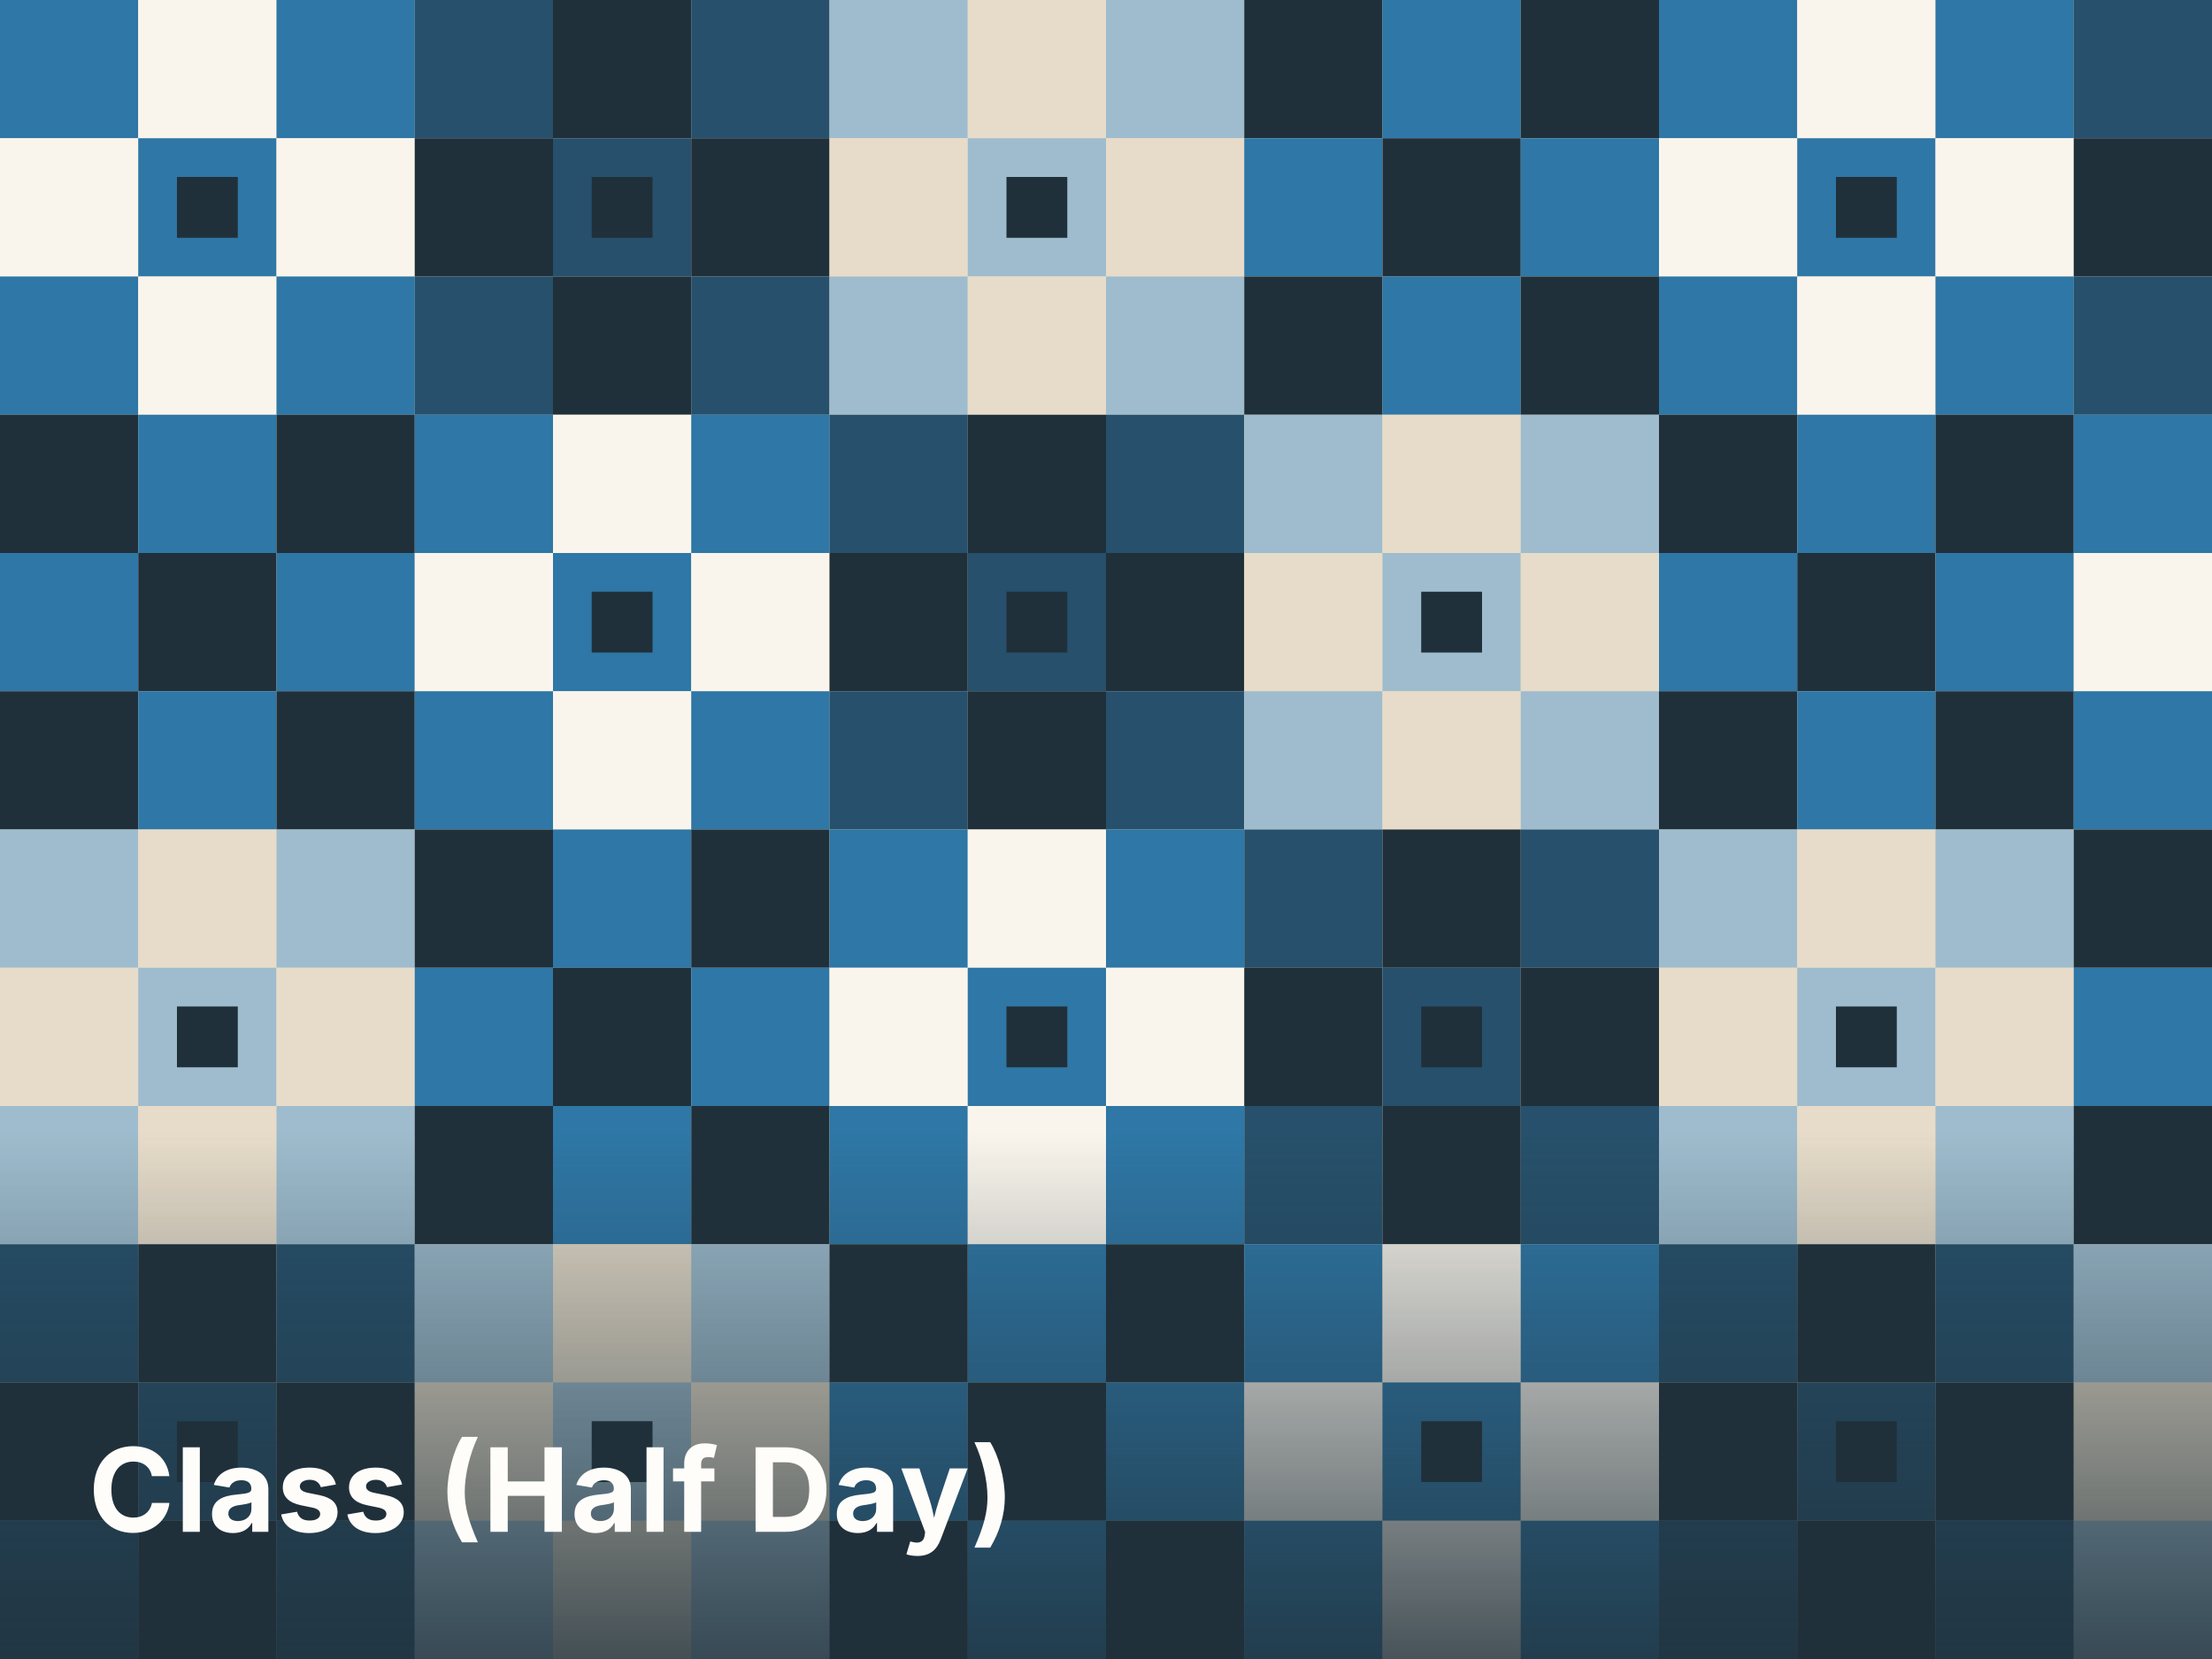
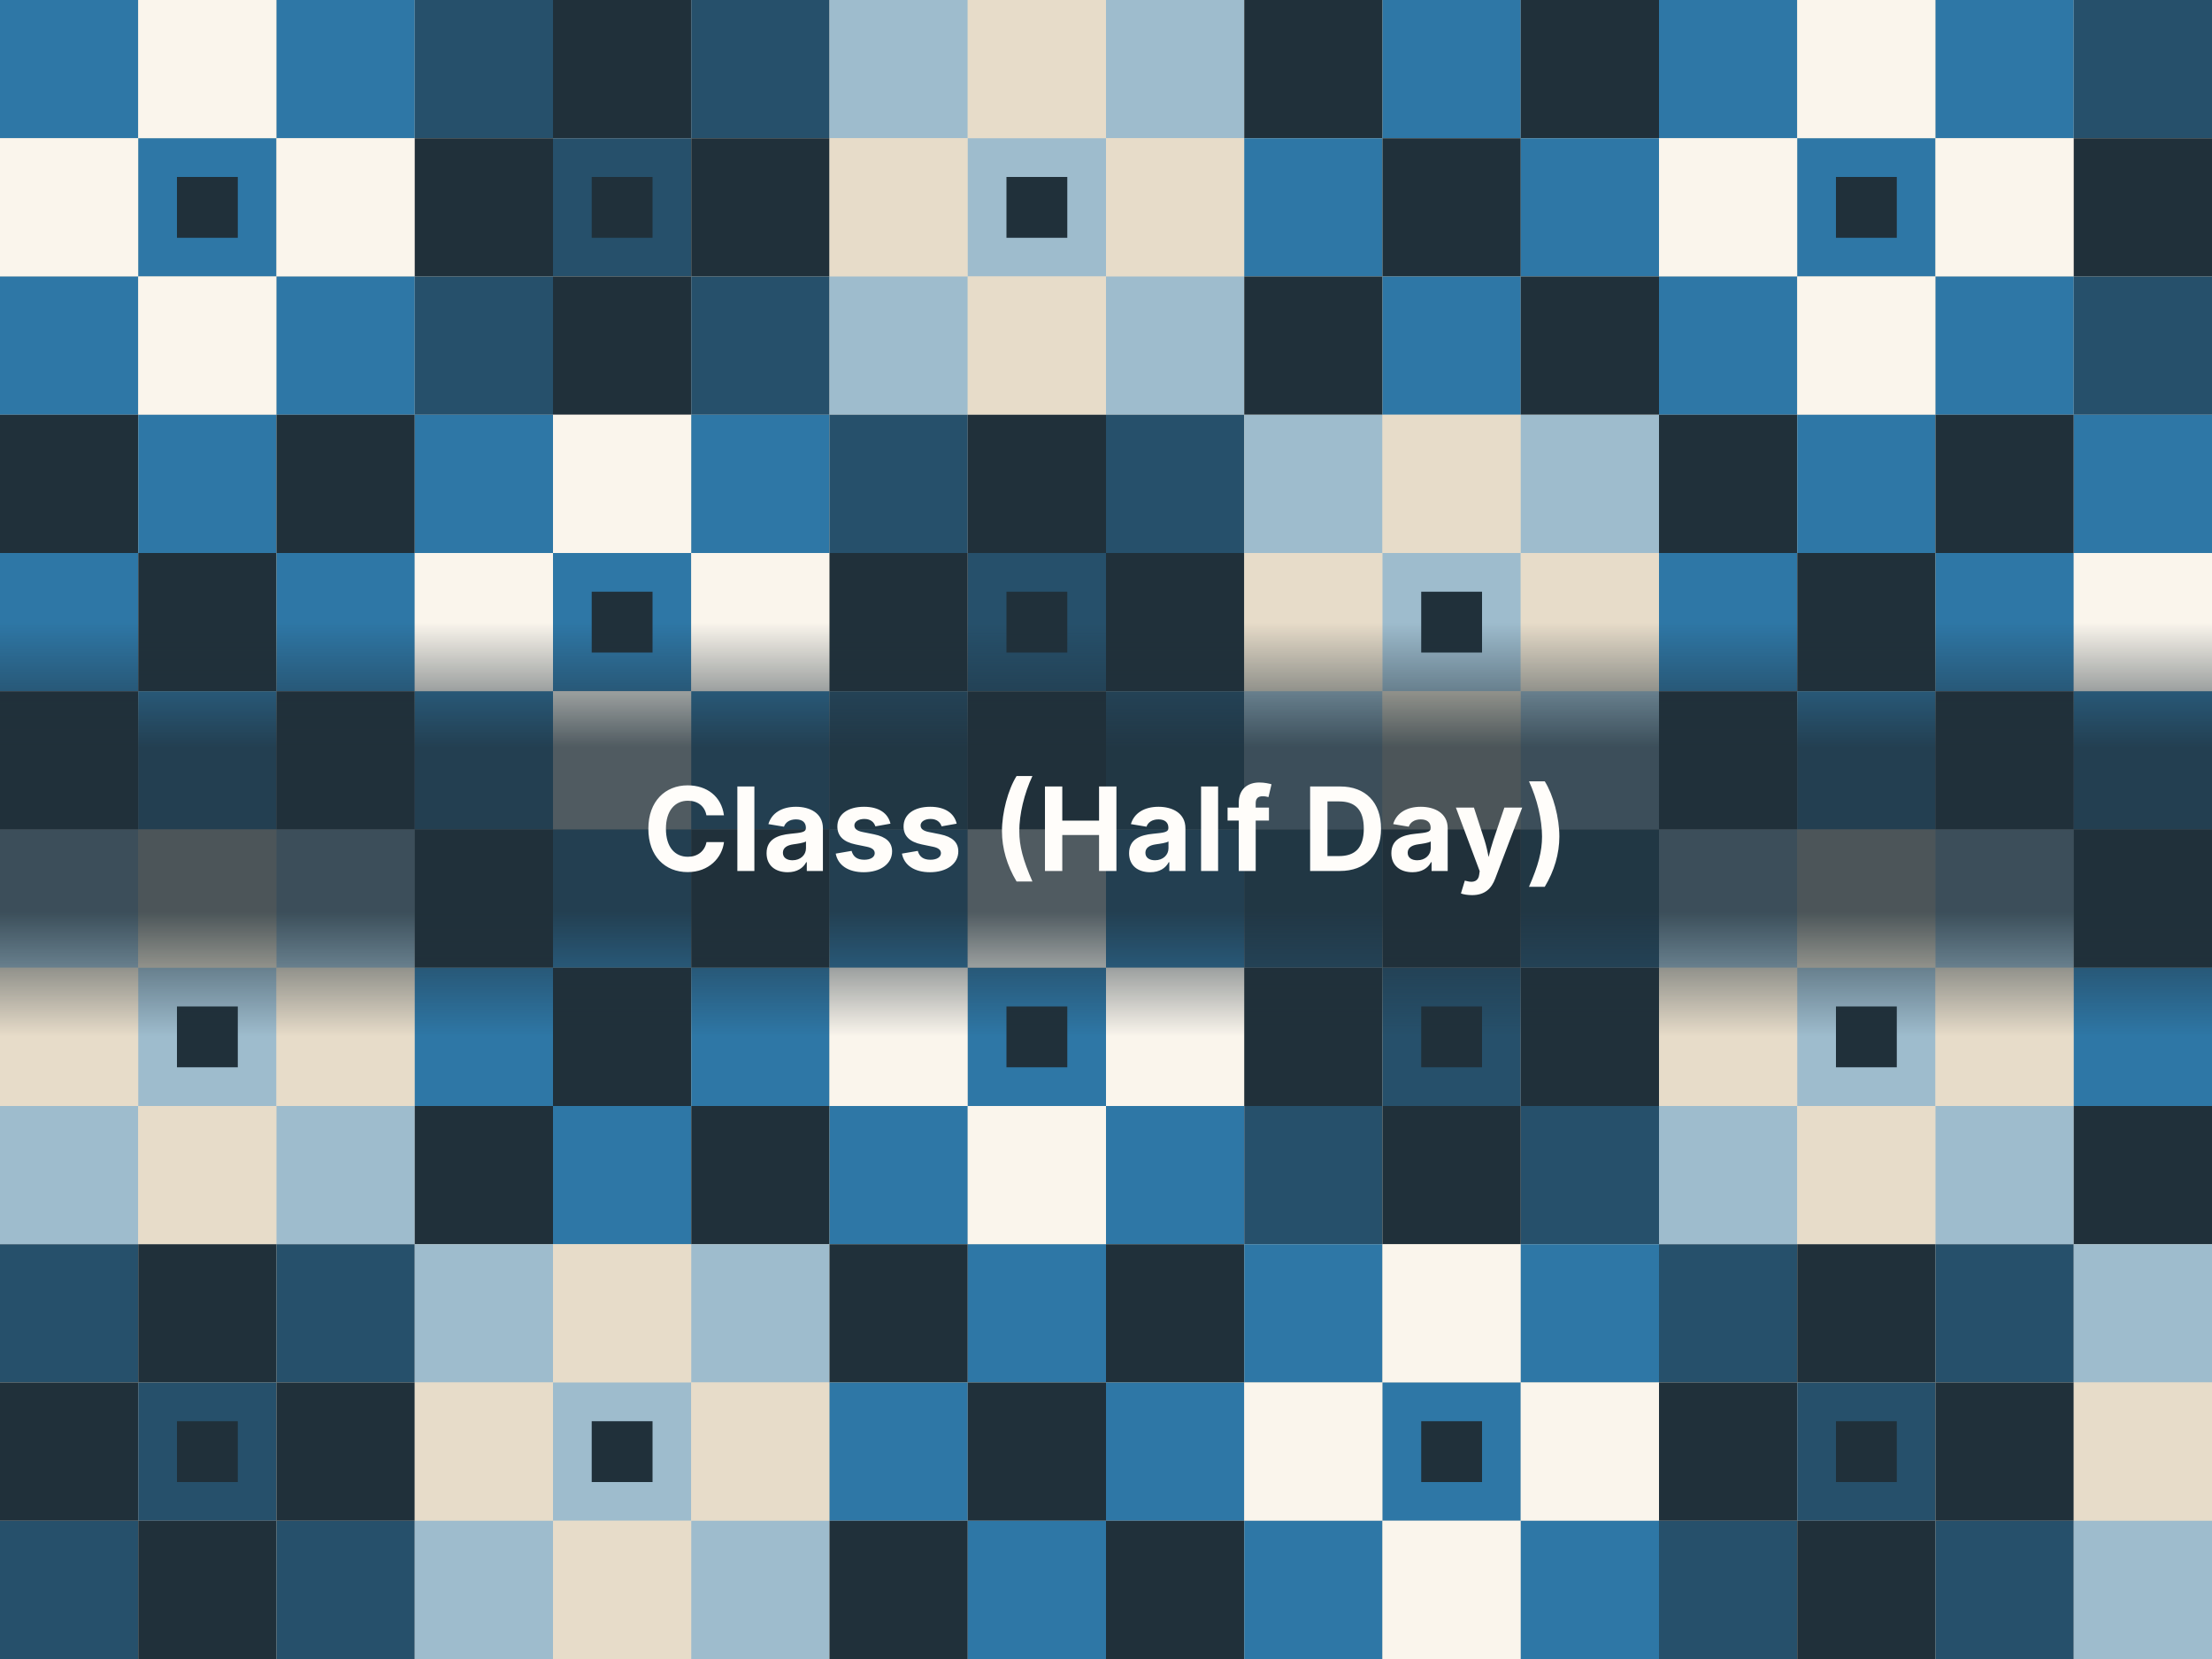
<svg xmlns="http://www.w3.org/2000/svg" viewBox="0 0 800 600" width="800" height="600">
  <rect width="800" height="600" fill="#E7DCC9" />
  <g>
    <rect x="0" y="0" width="50" height="50" fill="#2E77A6" />
    <rect x="50" y="0" width="50" height="50" fill="#FAF5EC" />
    <rect x="100" y="0" width="50" height="50" fill="#2E77A6" />
    <rect x="0" y="50" width="50" height="50" fill="#FAF5EC" />
    <rect x="50" y="50" width="50" height="50" fill="#2E77A6" />
    <rect x="100" y="50" width="50" height="50" fill="#FAF5EC" />
    <rect x="0" y="100" width="50" height="50" fill="#2E77A6" />
    <rect x="50" y="100" width="50" height="50" fill="#FAF5EC" />
    <rect x="100" y="100" width="50" height="50" fill="#2E77A6" />
    <rect x="64" y="64" width="22" height="22" fill="#20303A" />
  </g>
  <g>
    <rect x="150" y="0" width="50" height="50" fill="#26506b" />
    <rect x="200" y="0" width="50" height="50" fill="#20303A" />
    <rect x="250" y="0" width="50" height="50" fill="#26506b" />
    <rect x="150" y="50" width="50" height="50" fill="#20303A" />
    <rect x="200" y="50" width="50" height="50" fill="#26506b" />
    <rect x="250" y="50" width="50" height="50" fill="#20303A" />
    <rect x="150" y="100" width="50" height="50" fill="#26506b" />
    <rect x="200" y="100" width="50" height="50" fill="#20303A" />
    <rect x="250" y="100" width="50" height="50" fill="#26506b" />
    <rect x="214" y="64" width="22" height="22" fill="#20303A" />
  </g>
  <g>
    <rect x="300" y="0" width="50" height="50" fill="#9ebccd" />
    <rect x="350" y="0" width="50" height="50" fill="#E7DCC9" />
    <rect x="400" y="0" width="50" height="50" fill="#9ebccd" />
    <rect x="300" y="50" width="50" height="50" fill="#E7DCC9" />
    <rect x="350" y="50" width="50" height="50" fill="#9ebccd" />
    <rect x="400" y="50" width="50" height="50" fill="#E7DCC9" />
    <rect x="300" y="100" width="50" height="50" fill="#9ebccd" />
    <rect x="350" y="100" width="50" height="50" fill="#E7DCC9" />
    <rect x="400" y="100" width="50" height="50" fill="#9ebccd" />
    <rect x="364" y="64" width="22" height="22" fill="#20303A" />
  </g>
  <g>
    <rect x="450" y="0" width="50" height="50" fill="#20303A" />
    <rect x="500" y="0" width="50" height="50" fill="#2E77A6" />
    <rect x="550" y="0" width="50" height="50" fill="#20303A" />
    <rect x="450" y="50" width="50" height="50" fill="#2E77A6" />
    <rect x="500" y="50" width="50" height="50" fill="#20303A" />
    <rect x="550" y="50" width="50" height="50" fill="#2E77A6" />
    <rect x="450" y="100" width="50" height="50" fill="#20303A" />
    <rect x="500" y="100" width="50" height="50" fill="#2E77A6" />
    <rect x="550" y="100" width="50" height="50" fill="#20303A" />
    <rect x="514" y="64" width="22" height="22" fill="#20303A" />
  </g>
  <g>
    <rect x="600" y="0" width="50" height="50" fill="#2E77A6" />
    <rect x="650" y="0" width="50" height="50" fill="#FAF5EC" />
    <rect x="700" y="0" width="50" height="50" fill="#2E77A6" />
    <rect x="600" y="50" width="50" height="50" fill="#FAF5EC" />
    <rect x="650" y="50" width="50" height="50" fill="#2E77A6" />
    <rect x="700" y="50" width="50" height="50" fill="#FAF5EC" />
    <rect x="600" y="100" width="50" height="50" fill="#2E77A6" />
    <rect x="650" y="100" width="50" height="50" fill="#FAF5EC" />
    <rect x="700" y="100" width="50" height="50" fill="#2E77A6" />
    <rect x="664" y="64" width="22" height="22" fill="#20303A" />
  </g>
  <g>
    <rect x="750" y="0" width="50" height="50" fill="#26506b" />
    <rect x="800" y="0" width="50" height="50" fill="#20303A" />
    <rect x="850" y="0" width="50" height="50" fill="#26506b" />
    <rect x="750" y="50" width="50" height="50" fill="#20303A" />
    <rect x="800" y="50" width="50" height="50" fill="#26506b" />
    <rect x="850" y="50" width="50" height="50" fill="#20303A" />
    <rect x="750" y="100" width="50" height="50" fill="#26506b" />
    <rect x="800" y="100" width="50" height="50" fill="#20303A" />
    <rect x="850" y="100" width="50" height="50" fill="#26506b" />
    <rect x="814" y="64" width="22" height="22" fill="#20303A" />
  </g>
  <g>
    <rect x="900" y="0" width="50" height="50" fill="#9ebccd" />
    <rect x="950" y="0" width="50" height="50" fill="#E7DCC9" />
    <rect x="1000" y="0" width="50" height="50" fill="#9ebccd" />
    <rect x="900" y="50" width="50" height="50" fill="#E7DCC9" />
    <rect x="950" y="50" width="50" height="50" fill="#9ebccd" />
    <rect x="1000" y="50" width="50" height="50" fill="#E7DCC9" />
    <rect x="900" y="100" width="50" height="50" fill="#9ebccd" />
    <rect x="950" y="100" width="50" height="50" fill="#E7DCC9" />
    <rect x="1000" y="100" width="50" height="50" fill="#9ebccd" />
    <rect x="964" y="64" width="22" height="22" fill="#20303A" />
  </g>
  <g>
    <rect x="0" y="150" width="50" height="50" fill="#20303A" />
    <rect x="50" y="150" width="50" height="50" fill="#2E77A6" />
    <rect x="100" y="150" width="50" height="50" fill="#20303A" />
    <rect x="0" y="200" width="50" height="50" fill="#2E77A6" />
    <rect x="50" y="200" width="50" height="50" fill="#20303A" />
    <rect x="100" y="200" width="50" height="50" fill="#2E77A6" />
    <rect x="0" y="250" width="50" height="50" fill="#20303A" />
    <rect x="50" y="250" width="50" height="50" fill="#2E77A6" />
    <rect x="100" y="250" width="50" height="50" fill="#20303A" />
    <rect x="64" y="214" width="22" height="22" fill="#20303A" />
  </g>
  <g>
    <rect x="150" y="150" width="50" height="50" fill="#2E77A6" />
    <rect x="200" y="150" width="50" height="50" fill="#FAF5EC" />
    <rect x="250" y="150" width="50" height="50" fill="#2E77A6" />
    <rect x="150" y="200" width="50" height="50" fill="#FAF5EC" />
    <rect x="200" y="200" width="50" height="50" fill="#2E77A6" />
    <rect x="250" y="200" width="50" height="50" fill="#FAF5EC" />
    <rect x="150" y="250" width="50" height="50" fill="#2E77A6" />
    <rect x="200" y="250" width="50" height="50" fill="#FAF5EC" />
    <rect x="250" y="250" width="50" height="50" fill="#2E77A6" />
    <rect x="214" y="214" width="22" height="22" fill="#20303A" />
  </g>
  <g>
    <rect x="300" y="150" width="50" height="50" fill="#26506b" />
    <rect x="350" y="150" width="50" height="50" fill="#20303A" />
    <rect x="400" y="150" width="50" height="50" fill="#26506b" />
    <rect x="300" y="200" width="50" height="50" fill="#20303A" />
    <rect x="350" y="200" width="50" height="50" fill="#26506b" />
    <rect x="400" y="200" width="50" height="50" fill="#20303A" />
    <rect x="300" y="250" width="50" height="50" fill="#26506b" />
    <rect x="350" y="250" width="50" height="50" fill="#20303A" />
    <rect x="400" y="250" width="50" height="50" fill="#26506b" />
    <rect x="364" y="214" width="22" height="22" fill="#20303A" />
  </g>
  <g>
    <rect x="450" y="150" width="50" height="50" fill="#9ebccd" />
    <rect x="500" y="150" width="50" height="50" fill="#E7DCC9" />
    <rect x="550" y="150" width="50" height="50" fill="#9ebccd" />
    <rect x="450" y="200" width="50" height="50" fill="#E7DCC9" />
    <rect x="500" y="200" width="50" height="50" fill="#9ebccd" />
    <rect x="550" y="200" width="50" height="50" fill="#E7DCC9" />
    <rect x="450" y="250" width="50" height="50" fill="#9ebccd" />
    <rect x="500" y="250" width="50" height="50" fill="#E7DCC9" />
    <rect x="550" y="250" width="50" height="50" fill="#9ebccd" />
    <rect x="514" y="214" width="22" height="22" fill="#20303A" />
  </g>
  <g>
    <rect x="600" y="150" width="50" height="50" fill="#20303A" />
    <rect x="650" y="150" width="50" height="50" fill="#2E77A6" />
    <rect x="700" y="150" width="50" height="50" fill="#20303A" />
    <rect x="600" y="200" width="50" height="50" fill="#2E77A6" />
    <rect x="650" y="200" width="50" height="50" fill="#20303A" />
    <rect x="700" y="200" width="50" height="50" fill="#2E77A6" />
    <rect x="600" y="250" width="50" height="50" fill="#20303A" />
    <rect x="650" y="250" width="50" height="50" fill="#2E77A6" />
    <rect x="700" y="250" width="50" height="50" fill="#20303A" />
    <rect x="664" y="214" width="22" height="22" fill="#20303A" />
  </g>
  <g>
    <rect x="750" y="150" width="50" height="50" fill="#2E77A6" />
    <rect x="800" y="150" width="50" height="50" fill="#FAF5EC" />
    <rect x="850" y="150" width="50" height="50" fill="#2E77A6" />
    <rect x="750" y="200" width="50" height="50" fill="#FAF5EC" />
    <rect x="800" y="200" width="50" height="50" fill="#2E77A6" />
    <rect x="850" y="200" width="50" height="50" fill="#FAF5EC" />
    <rect x="750" y="250" width="50" height="50" fill="#2E77A6" />
    <rect x="800" y="250" width="50" height="50" fill="#FAF5EC" />
    <rect x="850" y="250" width="50" height="50" fill="#2E77A6" />
    <rect x="814" y="214" width="22" height="22" fill="#20303A" />
  </g>
  <g>
    <rect x="900" y="150" width="50" height="50" fill="#26506b" />
    <rect x="950" y="150" width="50" height="50" fill="#20303A" />
    <rect x="1000" y="150" width="50" height="50" fill="#26506b" />
    <rect x="900" y="200" width="50" height="50" fill="#20303A" />
    <rect x="950" y="200" width="50" height="50" fill="#26506b" />
    <rect x="1000" y="200" width="50" height="50" fill="#20303A" />
    <rect x="900" y="250" width="50" height="50" fill="#26506b" />
    <rect x="950" y="250" width="50" height="50" fill="#20303A" />
    <rect x="1000" y="250" width="50" height="50" fill="#26506b" />
    <rect x="964" y="214" width="22" height="22" fill="#20303A" />
  </g>
  <g>
    <rect x="0" y="300" width="50" height="50" fill="#9ebccd" />
    <rect x="50" y="300" width="50" height="50" fill="#E7DCC9" />
    <rect x="100" y="300" width="50" height="50" fill="#9ebccd" />
    <rect x="0" y="350" width="50" height="50" fill="#E7DCC9" />
    <rect x="50" y="350" width="50" height="50" fill="#9ebccd" />
    <rect x="100" y="350" width="50" height="50" fill="#E7DCC9" />
    <rect x="0" y="400" width="50" height="50" fill="#9ebccd" />
    <rect x="50" y="400" width="50" height="50" fill="#E7DCC9" />
    <rect x="100" y="400" width="50" height="50" fill="#9ebccd" />
    <rect x="64" y="364" width="22" height="22" fill="#20303A" />
  </g>
  <g>
    <rect x="150" y="300" width="50" height="50" fill="#20303A" />
    <rect x="200" y="300" width="50" height="50" fill="#2E77A6" />
    <rect x="250" y="300" width="50" height="50" fill="#20303A" />
    <rect x="150" y="350" width="50" height="50" fill="#2E77A6" />
    <rect x="200" y="350" width="50" height="50" fill="#20303A" />
    <rect x="250" y="350" width="50" height="50" fill="#2E77A6" />
    <rect x="150" y="400" width="50" height="50" fill="#20303A" />
    <rect x="200" y="400" width="50" height="50" fill="#2E77A6" />
    <rect x="250" y="400" width="50" height="50" fill="#20303A" />
    <rect x="214" y="364" width="22" height="22" fill="#20303A" />
  </g>
  <g>
    <rect x="300" y="300" width="50" height="50" fill="#2E77A6" />
    <rect x="350" y="300" width="50" height="50" fill="#FAF5EC" />
    <rect x="400" y="300" width="50" height="50" fill="#2E77A6" />
    <rect x="300" y="350" width="50" height="50" fill="#FAF5EC" />
    <rect x="350" y="350" width="50" height="50" fill="#2E77A6" />
    <rect x="400" y="350" width="50" height="50" fill="#FAF5EC" />
    <rect x="300" y="400" width="50" height="50" fill="#2E77A6" />
    <rect x="350" y="400" width="50" height="50" fill="#FAF5EC" />
    <rect x="400" y="400" width="50" height="50" fill="#2E77A6" />
    <rect x="364" y="364" width="22" height="22" fill="#20303A" />
  </g>
  <g>
    <rect x="450" y="300" width="50" height="50" fill="#26506b" />
    <rect x="500" y="300" width="50" height="50" fill="#20303A" />
    <rect x="550" y="300" width="50" height="50" fill="#26506b" />
    <rect x="450" y="350" width="50" height="50" fill="#20303A" />
    <rect x="500" y="350" width="50" height="50" fill="#26506b" />
    <rect x="550" y="350" width="50" height="50" fill="#20303A" />
    <rect x="450" y="400" width="50" height="50" fill="#26506b" />
    <rect x="500" y="400" width="50" height="50" fill="#20303A" />
    <rect x="550" y="400" width="50" height="50" fill="#26506b" />
    <rect x="514" y="364" width="22" height="22" fill="#20303A" />
  </g>
  <g>
    <rect x="600" y="300" width="50" height="50" fill="#9ebccd" />
    <rect x="650" y="300" width="50" height="50" fill="#E7DCC9" />
    <rect x="700" y="300" width="50" height="50" fill="#9ebccd" />
    <rect x="600" y="350" width="50" height="50" fill="#E7DCC9" />
    <rect x="650" y="350" width="50" height="50" fill="#9ebccd" />
    <rect x="700" y="350" width="50" height="50" fill="#E7DCC9" />
    <rect x="600" y="400" width="50" height="50" fill="#9ebccd" />
    <rect x="650" y="400" width="50" height="50" fill="#E7DCC9" />
    <rect x="700" y="400" width="50" height="50" fill="#9ebccd" />
    <rect x="664" y="364" width="22" height="22" fill="#20303A" />
  </g>
  <g>
    <rect x="750" y="300" width="50" height="50" fill="#20303A" />
    <rect x="800" y="300" width="50" height="50" fill="#2E77A6" />
    <rect x="850" y="300" width="50" height="50" fill="#20303A" />
    <rect x="750" y="350" width="50" height="50" fill="#2E77A6" />
    <rect x="800" y="350" width="50" height="50" fill="#20303A" />
    <rect x="850" y="350" width="50" height="50" fill="#2E77A6" />
    <rect x="750" y="400" width="50" height="50" fill="#20303A" />
    <rect x="800" y="400" width="50" height="50" fill="#2E77A6" />
    <rect x="850" y="400" width="50" height="50" fill="#20303A" />
    <rect x="814" y="364" width="22" height="22" fill="#20303A" />
  </g>
  <g>
    <rect x="900" y="300" width="50" height="50" fill="#2E77A6" />
    <rect x="950" y="300" width="50" height="50" fill="#FAF5EC" />
    <rect x="1000" y="300" width="50" height="50" fill="#2E77A6" />
    <rect x="900" y="350" width="50" height="50" fill="#FAF5EC" />
    <rect x="950" y="350" width="50" height="50" fill="#2E77A6" />
    <rect x="1000" y="350" width="50" height="50" fill="#FAF5EC" />
    <rect x="900" y="400" width="50" height="50" fill="#2E77A6" />
    <rect x="950" y="400" width="50" height="50" fill="#FAF5EC" />
    <rect x="1000" y="400" width="50" height="50" fill="#2E77A6" />
    <rect x="964" y="364" width="22" height="22" fill="#20303A" />
  </g>
  <g>
    <rect x="0" y="450" width="50" height="50" fill="#26506b" />
    <rect x="50" y="450" width="50" height="50" fill="#20303A" />
    <rect x="100" y="450" width="50" height="50" fill="#26506b" />
    <rect x="0" y="500" width="50" height="50" fill="#20303A" />
    <rect x="50" y="500" width="50" height="50" fill="#26506b" />
    <rect x="100" y="500" width="50" height="50" fill="#20303A" />
    <rect x="0" y="550" width="50" height="50" fill="#26506b" />
    <rect x="50" y="550" width="50" height="50" fill="#20303A" />
    <rect x="100" y="550" width="50" height="50" fill="#26506b" />
    <rect x="64" y="514" width="22" height="22" fill="#20303A" />
  </g>
  <g>
    <rect x="150" y="450" width="50" height="50" fill="#9ebccd" />
    <rect x="200" y="450" width="50" height="50" fill="#E7DCC9" />
    <rect x="250" y="450" width="50" height="50" fill="#9ebccd" />
    <rect x="150" y="500" width="50" height="50" fill="#E7DCC9" />
    <rect x="200" y="500" width="50" height="50" fill="#9ebccd" />
    <rect x="250" y="500" width="50" height="50" fill="#E7DCC9" />
    <rect x="150" y="550" width="50" height="50" fill="#9ebccd" />
    <rect x="200" y="550" width="50" height="50" fill="#E7DCC9" />
    <rect x="250" y="550" width="50" height="50" fill="#9ebccd" />
    <rect x="214" y="514" width="22" height="22" fill="#20303A" />
  </g>
  <g>
    <rect x="300" y="450" width="50" height="50" fill="#20303A" />
    <rect x="350" y="450" width="50" height="50" fill="#2E77A6" />
    <rect x="400" y="450" width="50" height="50" fill="#20303A" />
    <rect x="300" y="500" width="50" height="50" fill="#2E77A6" />
    <rect x="350" y="500" width="50" height="50" fill="#20303A" />
    <rect x="400" y="500" width="50" height="50" fill="#2E77A6" />
    <rect x="300" y="550" width="50" height="50" fill="#20303A" />
    <rect x="350" y="550" width="50" height="50" fill="#2E77A6" />
    <rect x="400" y="550" width="50" height="50" fill="#20303A" />
    <rect x="364" y="514" width="22" height="22" fill="#20303A" />
  </g>
  <g>
    <rect x="450" y="450" width="50" height="50" fill="#2E77A6" />
    <rect x="500" y="450" width="50" height="50" fill="#FAF5EC" />
    <rect x="550" y="450" width="50" height="50" fill="#2E77A6" />
    <rect x="450" y="500" width="50" height="50" fill="#FAF5EC" />
    <rect x="500" y="500" width="50" height="50" fill="#2E77A6" />
    <rect x="550" y="500" width="50" height="50" fill="#FAF5EC" />
    <rect x="450" y="550" width="50" height="50" fill="#2E77A6" />
    <rect x="500" y="550" width="50" height="50" fill="#FAF5EC" />
    <rect x="550" y="550" width="50" height="50" fill="#2E77A6" />
    <rect x="514" y="514" width="22" height="22" fill="#20303A" />
  </g>
  <g>
    <rect x="600" y="450" width="50" height="50" fill="#26506b" />
    <rect x="650" y="450" width="50" height="50" fill="#20303A" />
    <rect x="700" y="450" width="50" height="50" fill="#26506b" />
    <rect x="600" y="500" width="50" height="50" fill="#20303A" />
    <rect x="650" y="500" width="50" height="50" fill="#26506b" />
    <rect x="700" y="500" width="50" height="50" fill="#20303A" />
    <rect x="600" y="550" width="50" height="50" fill="#26506b" />
    <rect x="650" y="550" width="50" height="50" fill="#20303A" />
    <rect x="700" y="550" width="50" height="50" fill="#26506b" />
    <rect x="664" y="514" width="22" height="22" fill="#20303A" />
  </g>
  <g>
    <rect x="750" y="450" width="50" height="50" fill="#9ebccd" />
    <rect x="800" y="450" width="50" height="50" fill="#E7DCC9" />
    <rect x="850" y="450" width="50" height="50" fill="#9ebccd" />
    <rect x="750" y="500" width="50" height="50" fill="#E7DCC9" />
    <rect x="800" y="500" width="50" height="50" fill="#9ebccd" />
    <rect x="850" y="500" width="50" height="50" fill="#E7DCC9" />
    <rect x="750" y="550" width="50" height="50" fill="#9ebccd" />
    <rect x="800" y="550" width="50" height="50" fill="#E7DCC9" />
    <rect x="850" y="550" width="50" height="50" fill="#9ebccd" />
    <rect x="814" y="514" width="22" height="22" fill="#20303A" />
  </g>
  <g>
    <rect x="900" y="450" width="50" height="50" fill="#20303A" />
    <rect x="950" y="450" width="50" height="50" fill="#2E77A6" />
    <rect x="1000" y="450" width="50" height="50" fill="#20303A" />
    <rect x="900" y="500" width="50" height="50" fill="#2E77A6" />
    <rect x="950" y="500" width="50" height="50" fill="#20303A" />
    <rect x="1000" y="500" width="50" height="50" fill="#2E77A6" />
    <rect x="900" y="550" width="50" height="50" fill="#20303A" />
    <rect x="950" y="550" width="50" height="50" fill="#2E77A6" />
    <rect x="1000" y="550" width="50" height="50" fill="#20303A" />
    <rect x="964" y="514" width="22" height="22" fill="#20303A" />
  </g>
  <g>
    <rect x="0" y="600" width="50" height="50" fill="#2E77A6" />
    <rect x="50" y="600" width="50" height="50" fill="#FAF5EC" />
    <rect x="100" y="600" width="50" height="50" fill="#2E77A6" />
    <rect x="0" y="650" width="50" height="50" fill="#FAF5EC" />
    <rect x="50" y="650" width="50" height="50" fill="#2E77A6" />
    <rect x="100" y="650" width="50" height="50" fill="#FAF5EC" />
    <rect x="0" y="700" width="50" height="50" fill="#2E77A6" />
    <rect x="50" y="700" width="50" height="50" fill="#FAF5EC" />
    <rect x="100" y="700" width="50" height="50" fill="#2E77A6" />
    <rect x="64" y="664" width="22" height="22" fill="#20303A" />
  </g>
  <g>
    <rect x="150" y="600" width="50" height="50" fill="#26506b" />
    <rect x="200" y="600" width="50" height="50" fill="#20303A" />
    <rect x="250" y="600" width="50" height="50" fill="#26506b" />
    <rect x="150" y="650" width="50" height="50" fill="#20303A" />
    <rect x="200" y="650" width="50" height="50" fill="#26506b" />
    <rect x="250" y="650" width="50" height="50" fill="#20303A" />
    <rect x="150" y="700" width="50" height="50" fill="#26506b" />
    <rect x="200" y="700" width="50" height="50" fill="#20303A" />
    <rect x="250" y="700" width="50" height="50" fill="#26506b" />
    <rect x="214" y="664" width="22" height="22" fill="#20303A" />
  </g>
  <g>
    <rect x="300" y="600" width="50" height="50" fill="#9ebccd" />
    <rect x="350" y="600" width="50" height="50" fill="#E7DCC9" />
    <rect x="400" y="600" width="50" height="50" fill="#9ebccd" />
    <rect x="300" y="650" width="50" height="50" fill="#E7DCC9" />
    <rect x="350" y="650" width="50" height="50" fill="#9ebccd" />
    <rect x="400" y="650" width="50" height="50" fill="#E7DCC9" />
    <rect x="300" y="700" width="50" height="50" fill="#9ebccd" />
    <rect x="350" y="700" width="50" height="50" fill="#E7DCC9" />
    <rect x="400" y="700" width="50" height="50" fill="#9ebccd" />
    <rect x="364" y="664" width="22" height="22" fill="#20303A" />
  </g>
  <g>
    <rect x="450" y="600" width="50" height="50" fill="#20303A" />
    <rect x="500" y="600" width="50" height="50" fill="#2E77A6" />
    <rect x="550" y="600" width="50" height="50" fill="#20303A" />
    <rect x="450" y="650" width="50" height="50" fill="#2E77A6" />
    <rect x="500" y="650" width="50" height="50" fill="#20303A" />
    <rect x="550" y="650" width="50" height="50" fill="#2E77A6" />
    <rect x="450" y="700" width="50" height="50" fill="#20303A" />
    <rect x="500" y="700" width="50" height="50" fill="#2E77A6" />
    <rect x="550" y="700" width="50" height="50" fill="#20303A" />
    <rect x="514" y="664" width="22" height="22" fill="#20303A" />
  </g>
  <g>
    <rect x="600" y="600" width="50" height="50" fill="#2E77A6" />
    <rect x="650" y="600" width="50" height="50" fill="#FAF5EC" />
    <rect x="700" y="600" width="50" height="50" fill="#2E77A6" />
    <rect x="600" y="650" width="50" height="50" fill="#FAF5EC" />
    <rect x="650" y="650" width="50" height="50" fill="#2E77A6" />
    <rect x="700" y="650" width="50" height="50" fill="#FAF5EC" />
    <rect x="600" y="700" width="50" height="50" fill="#2E77A6" />
    <rect x="650" y="700" width="50" height="50" fill="#FAF5EC" />
    <rect x="700" y="700" width="50" height="50" fill="#2E77A6" />
    <rect x="664" y="664" width="22" height="22" fill="#20303A" />
  </g>
  <g>
    <rect x="750" y="600" width="50" height="50" fill="#26506b" />
    <rect x="800" y="600" width="50" height="50" fill="#20303A" />
    <rect x="850" y="600" width="50" height="50" fill="#26506b" />
    <rect x="750" y="650" width="50" height="50" fill="#20303A" />
    <rect x="800" y="650" width="50" height="50" fill="#26506b" />
    <rect x="850" y="650" width="50" height="50" fill="#20303A" />
    <rect x="750" y="700" width="50" height="50" fill="#26506b" />
    <rect x="800" y="700" width="50" height="50" fill="#20303A" />
    <rect x="850" y="700" width="50" height="50" fill="#26506b" />
    <rect x="814" y="664" width="22" height="22" fill="#20303A" />
  </g>
  <g>
    <rect x="900" y="600" width="50" height="50" fill="#9ebccd" />
    <rect x="950" y="600" width="50" height="50" fill="#E7DCC9" />
    <rect x="1000" y="600" width="50" height="50" fill="#9ebccd" />
    <rect x="900" y="650" width="50" height="50" fill="#E7DCC9" />
    <rect x="950" y="650" width="50" height="50" fill="#9ebccd" />
    <rect x="1000" y="650" width="50" height="50" fill="#E7DCC9" />
    <rect x="900" y="700" width="50" height="50" fill="#9ebccd" />
    <rect x="950" y="700" width="50" height="50" fill="#E7DCC9" />
    <rect x="1000" y="700" width="50" height="50" fill="#9ebccd" />
    <rect x="964" y="664" width="22" height="22" fill="#20303A" />
  </g>
  <defs>
    <linearGradient id="scrim" x1="0" y1="0" x2="0" y2="1">
      <stop offset="0%" stop-color="#20303A" stop-opacity="0" />
-       <stop offset="100%" stop-color="#20303A" stop-opacity="0.82" />
+       <stop offset="30%" stop-color="#20303A" stop-opacity="0.78" />
+       <stop offset="70%" stop-color="#20303A" stop-opacity="0.78" />
+       <stop offset="100%" stop-color="#20303A" stop-opacity="0" />
    </linearGradient>
  </defs>
-   <rect x="0" y="410" width="800" height="190" fill="url(#scrim)" />
-   <text x="32" y="554" font-family="Inter, ui-sans-serif, system-ui, -apple-system, 'Segoe UI', sans-serif" font-size="42" font-weight="700" fill="#fffdfa" style="letter-spacing: 0.01em;">Class (Half Day)</text>
+   <rect x="0" y="225" width="800" height="150" fill="url(#scrim)" />
+   <text x="400" y="315" text-anchor="middle" font-family="Inter, ui-sans-serif, system-ui, -apple-system, 'Segoe UI', sans-serif" font-size="42" font-weight="700" fill="#fffdfa" style="letter-spacing: 0.01em;">Class (Half Day)</text>
</svg>
